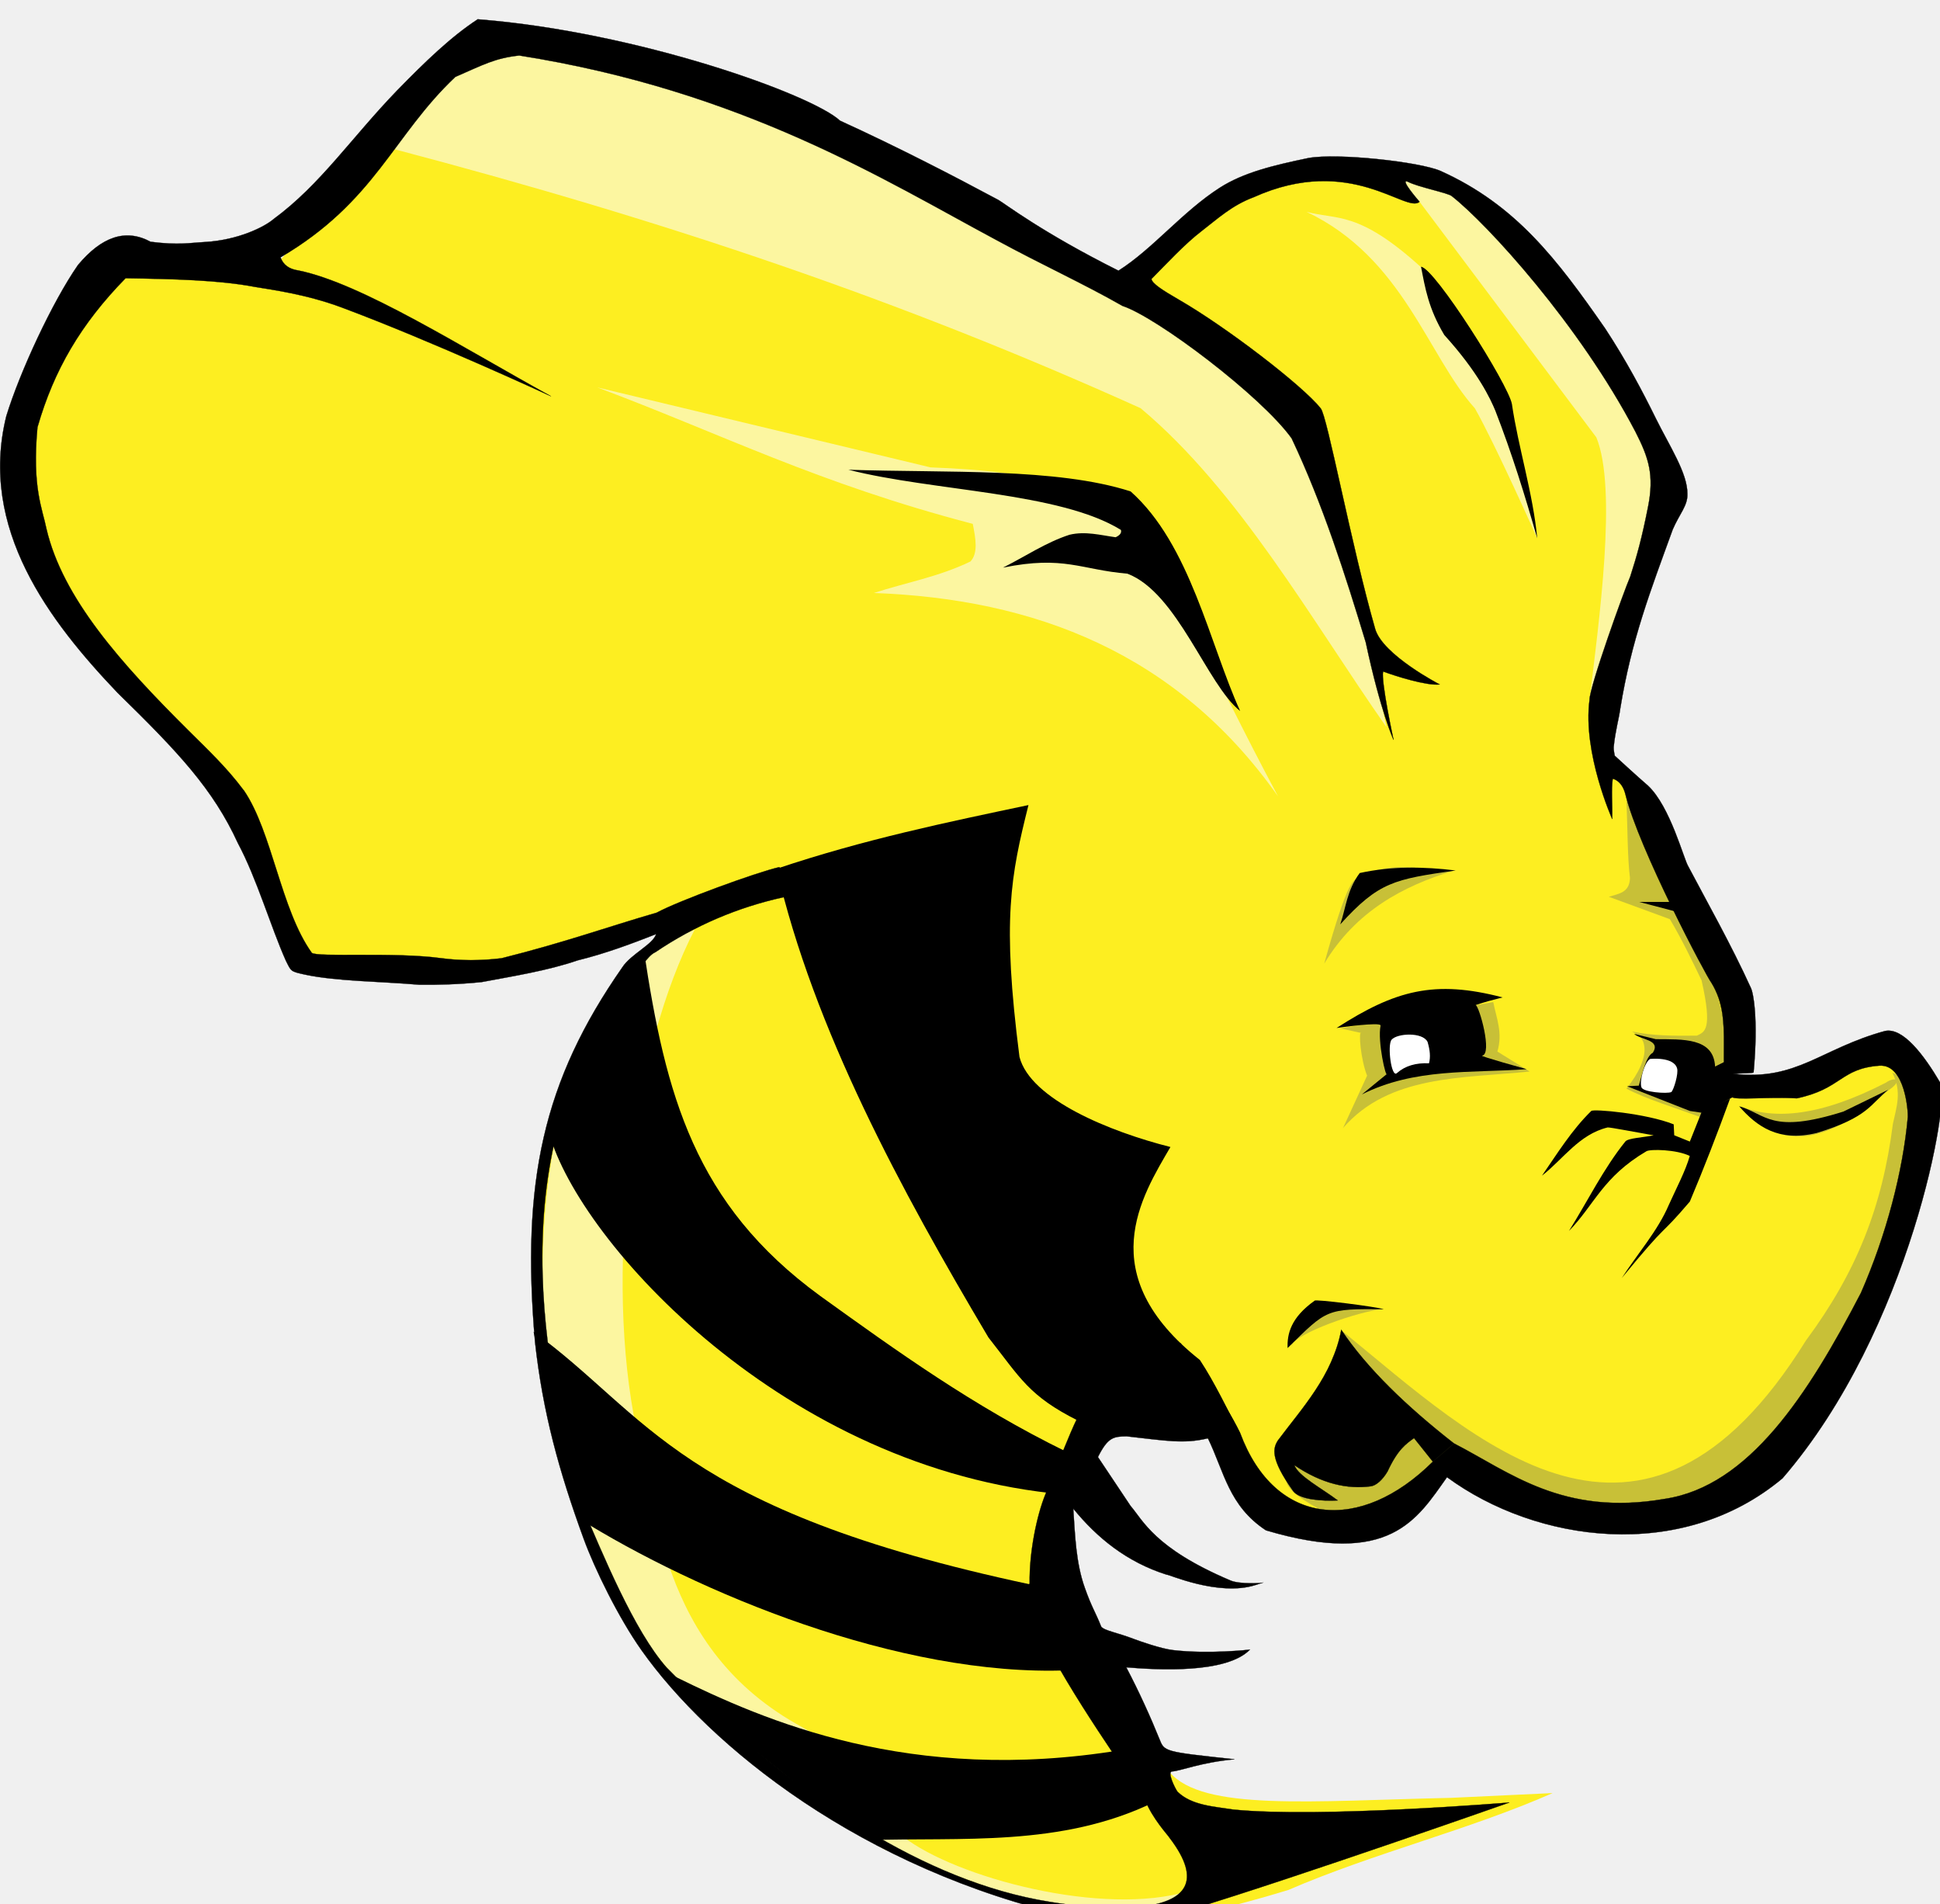
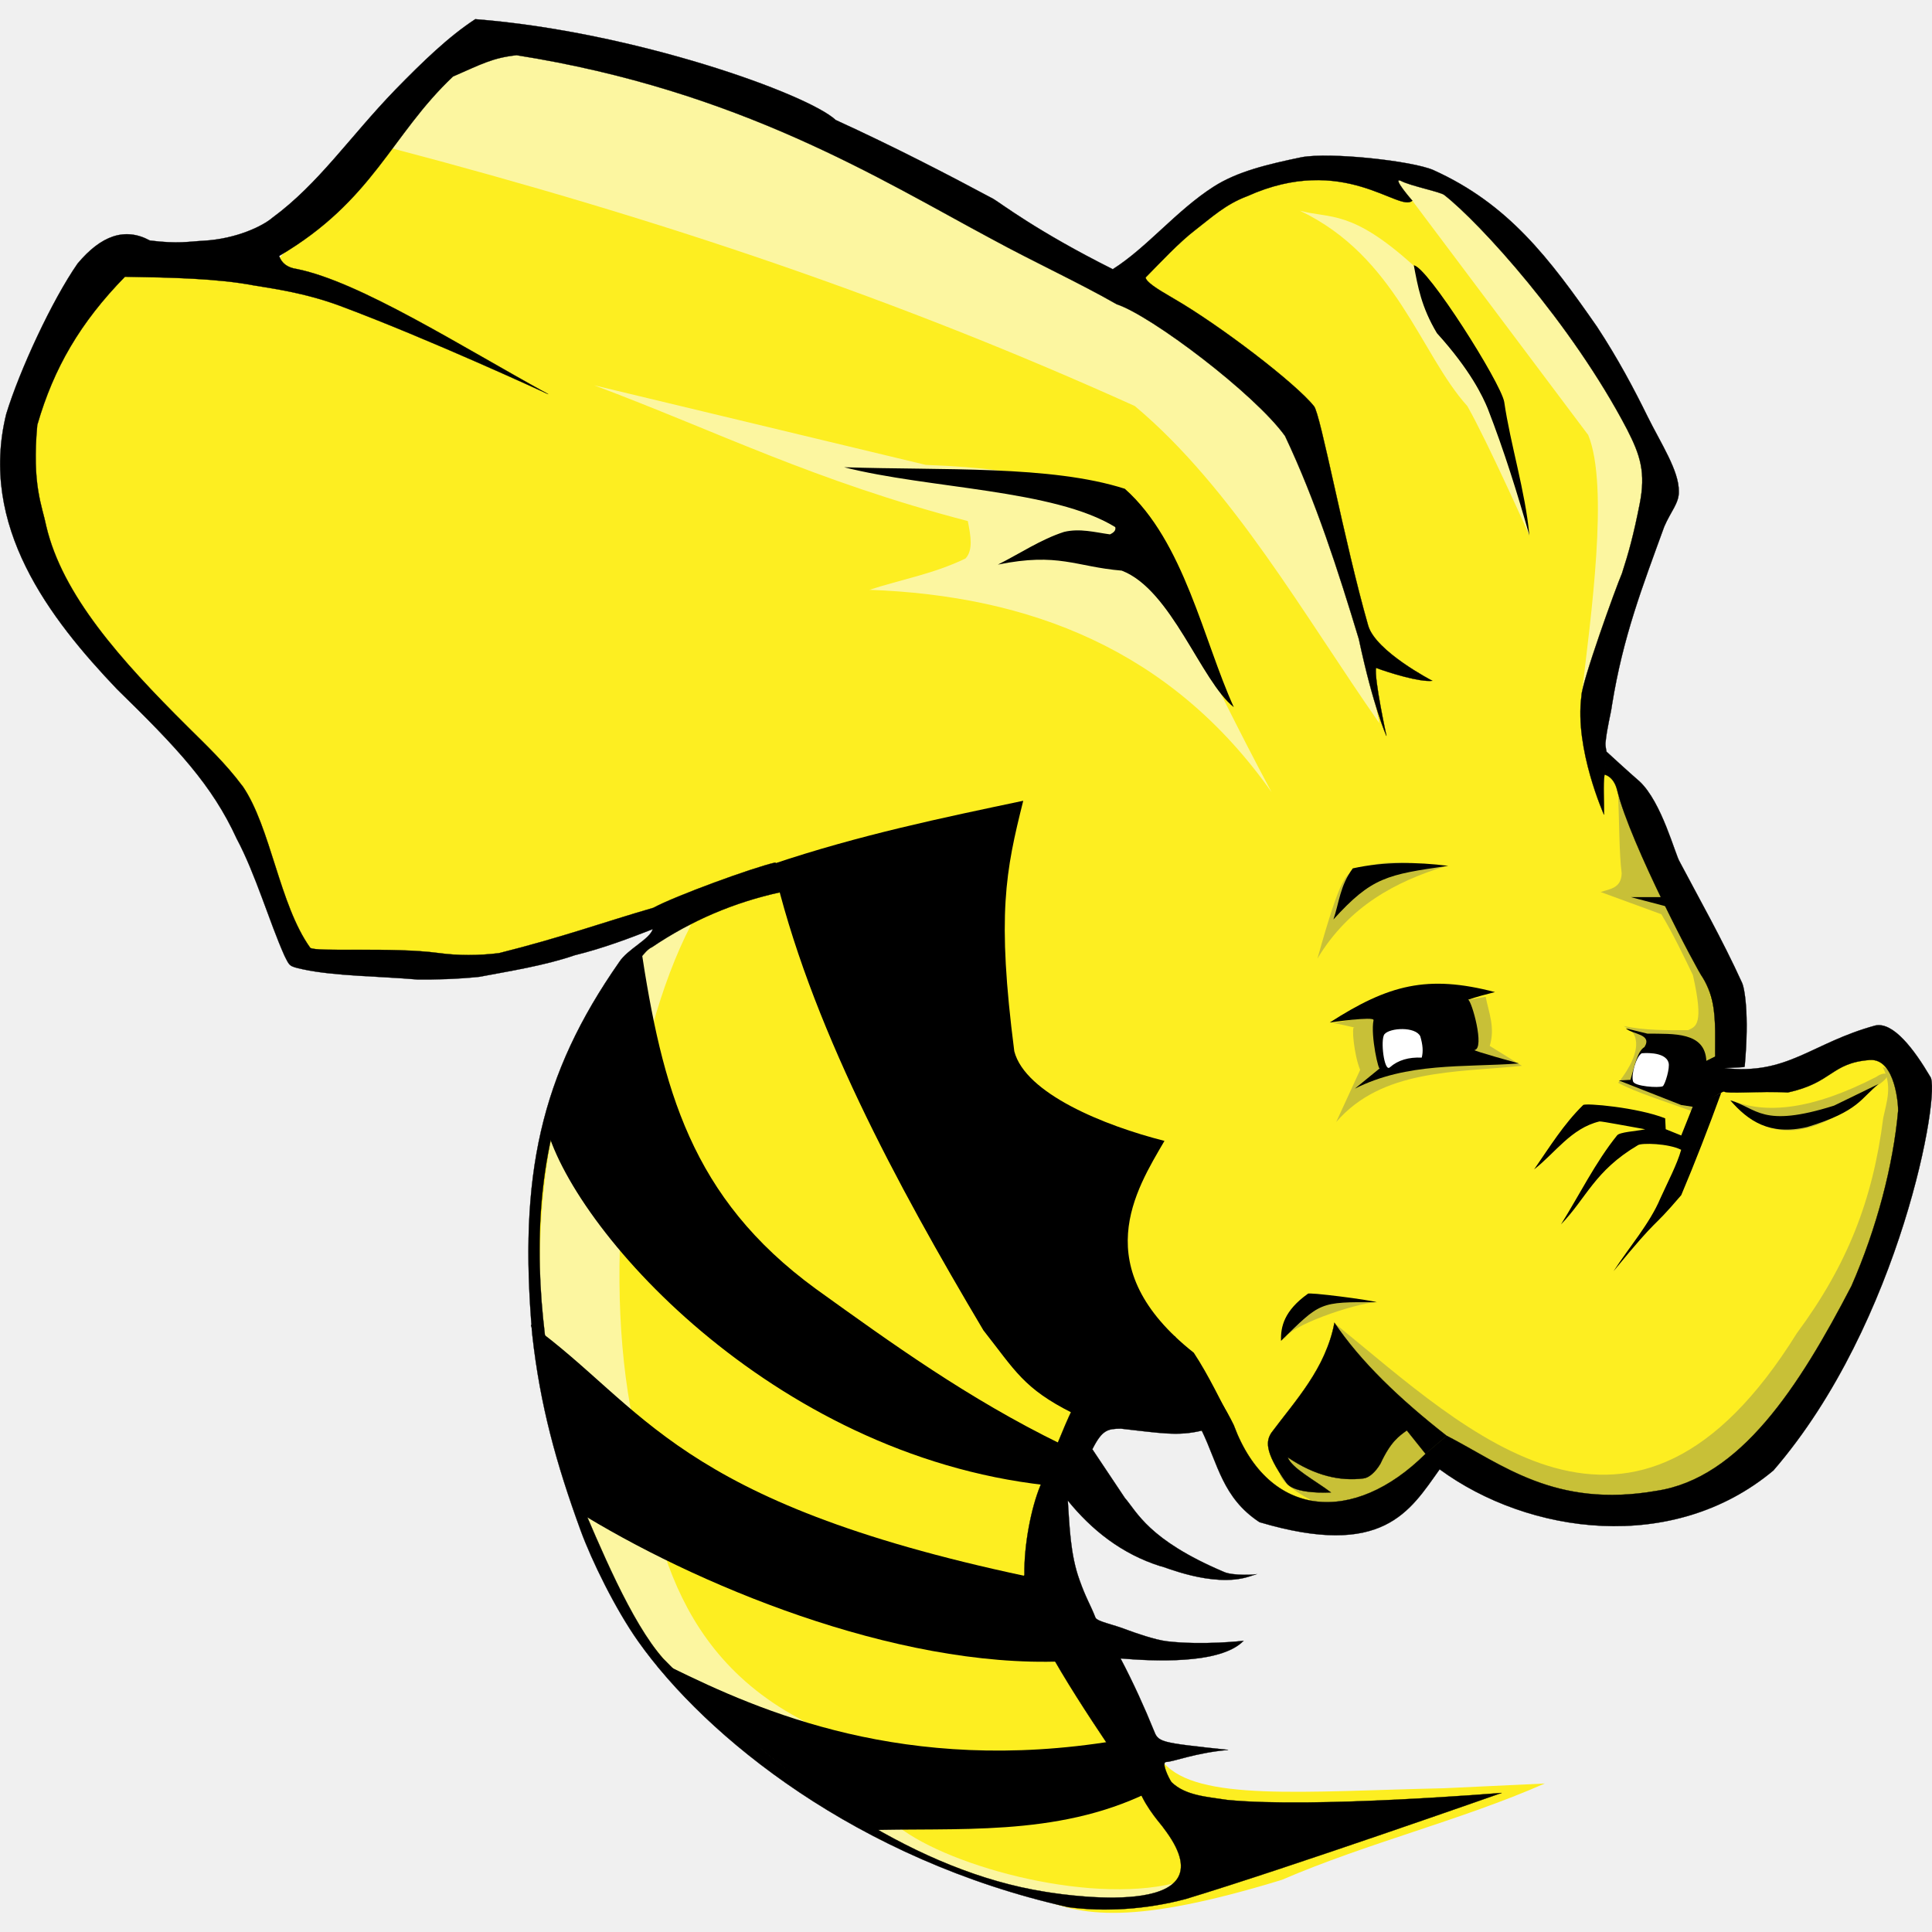
- <svg xmlns="http://www.w3.org/2000/svg">
+ <svg xmlns="http://www.w3.org/2000/svg" width="100%" height="100%" viewBox="0 0 64 64">
  <g transform="matrix(.072794 0 0 .072794 -.000407 .634153)" fill-rule="evenodd">
    <path d="M503.127 119.752c-7.7-21.115-272.92-124.22-276.3-112.9-48.7 12.695-68.52 68.826-102.02 104.38l-74.393-4.26c-32.77 42.142-49.967 85.2-38.258 129.95 42.002 56.906 90.76 105.33 121.15 176.8 2.402 33.692 145.82 3.533 176.56-3.136-41.992 30.06-78.56 76.65-62.846 210.84 14.346 63.014 24.16 133.37 151.4 204.64 16.75 9.382 51.407 20.207 72.838 28.098 20.495 9.4 44.46 13.264 112.07-7.412 39.124-16.863 81.365-27.022 119.65-43.844l-46.017 2.16c-63.37 1.38-112.3 6.106-127.38-11.6l-58.32-100.68 34-66.04c47.056 4.826 62.675 42.986 104.15 57.518l48.885-36.215c142 83.816 198.48-53.12 214.67-159.77-1.728-43.392-93.952 13.6-88.362-6.68 2.166-46.644-35.854-107.67-60.42-155.22l28.43-110c12.9-11.5-59.72-133.86-119.02-149.12-52.03-13.4-130.46 52.492-130.46 52.492z" fill="#fdee21" />
    <g fill="#c8c037">
      <path d="M736.387 353.55c.5 11.816.452 26.187 1.594 35.15-.197 6.838-5.323 7.1-9.564 8.52l27.63 10.12c5.486 9.23 9.894 18.463 14.347 27.694 5.165 22.708 1.3 23.357-2.125 25.03-10.027.102-20.025.12-29.358-1.864 4.18 2.207 5.1 3.815 5.543 6.642.816 5.212-2.54 12.33-8.067 19.188 8.172 4.534 23.07 8.97 34.14 13.18l12.62-28.093c-5.715-41.27-23.045-79.3-46.76-115.57zm51.57 138.43c15.324 6.387 36.495 4.515 65.848-10.613 4.365-3.104 8.43-1.25.62 3.858-38.5 34.547-56.927 17.265-66.467 6.755z" />
      <path d="M856.747 476.84c4.552 8.716 1.794 15.805.266 23.167-4.753 37.45-16.423 67.056-39.32 97.994-74.478 119.74-149.67 44.817-209.62-3.946l-24.798 62.137c-1.316 5.446-6.8 9.688 31.937 26.738l39.452-27.867c150.46 114.48 257.08-160.24 202.08-178.22zm-230.53 107c-10.15.724-40.36 10.997-41.706 16.946l13.902-20.712zm-19.74-126.97c1.86 0 10.788 2.397 9.83 1.864-1.37-.763-.153 12.52 2.657 19.44l-10.893 23.7c20.865-24.063 53.858-22.462 84.486-25.564l-14.612-9.054c2.538-8.466-.45-15.165-1.86-22.368zm51.27-71.37c-22.387 6.863-43.816 18.075-58.203 41.976 10.976-39.395 13.213-37.9 16.757-39.846 15.35-6.865 27.922-2.586 41.446-2.13z" />
    </g>
    <path d="M538.197 847.25c-27.07 29.87-87.47-2.26-137.63-18.64-127.46-81.05-152.36-157.35-154.1-232.2-6.553-107.22 26.37-169.52 68.014-184.27-27.56 53.13-40.4 148.5-27.63 219.42 10.315 39.455 10.53 106 76.545 141.62 32.327 18.2 23.57 32.368 45.43 49.413 23.955 18.68 90.747 36.437 129.36 24.658zm40.44-495.5c-45.83-65-110.3-89.387-182.98-92.053 14.568-4.75 29.136-7.222 43.704-14.246 3.567-3.748 2.4-10.344 1.063-17.042-69.97-18.27-114.13-40.85-170.03-61.78l150.9 36.215c101.9 3.872 93.158 29.032 157.34 148.9zm49.07-31.35c-33.87-48.35-66.72-107.03-111.3-144.35-107.64-48.584-214.12-84.666-338.9-117.5l39.827-51.216c132.42 30.227 256.8 80.808 368.2 164.2 18.85 47.66 31.42 95.383 42.173 148.87zm68.28-85.44s-18.988-42.6-28.233-58.866c-21.446-23.766-32.3-68.054-76.213-88.922 13.892 3.75 23.4-.718 51.76 24.992l44.67 84.734zm23.62 73.8c4.38-36.908 12.695-96.1 3.152-119.5L642.72 82.63c-4.43-4.123-7.62-9.72-11.1-14.084 37.6 9.744 76.86 35.894 129.8 139.13z" fill="#fcf6a0" />
    <path d="M561.487 313.12c-14.98-11.8-28.33-53.5-51.03-62.16-21-1.758-28.715-8.368-56.344-2.74 10.02-5.02 19.482-11.446 30.134-14.885 7.215-1.703 13.983.184 20.867 1.133 1.7-.804 2.814-1.803 2.398-3.313-27.812-17.187-84.866-17.432-123.38-27.243 44.7 1.496 94.156-.98 127.75 9.8 27.013 23.973 35.788 69.12 49.605 99.415zm81.9-201.093c6.2.563 39.574 53.353 41.142 62.137 2.775 19.202 9.62 40.728 11.46 60.82-5.497-19.27-11.486-38.537-18.974-57.806-2.2-5.306-7.724-17.302-23.107-34.27-7.163-11.96-8.7-21.36-10.52-30.88zm113.1 287.523H742.2l15.78 4.142zm-97.42-14.25c-14.358-1.765-29.1-2-43.448 1.156-5.852 7.86-6.255 15.856-8.813 23.245 17.454-19.236 24.38-20.412 52.26-24.4zm195.82 99.27c-8 6.377-8.788 12.38-32.413 19.572-17.228 4.074-26.96-2.83-35.07-12.116 12.294 3.522 14.26 12.8 47.225 2.397zm-71.6 4c-5.75 15.812-11.95 31.8-18.2 46.6-14.883 17.454-8.54 7.508-30.82 34.617 7.13-10.998 16.4-21.566 21.254-33.02 3.4-7.542 7.653-15.543 9.532-22.244-5.907-2.95-18-3.183-19.64-2.125-19.808 11.683-23.382 24.047-35.06 36.086 8.464-13.53 15.693-28.298 25.505-40.476 1.118-1.58 8.383-1.886 12.85-2.82-6.94-1.2-19.786-3.685-20.82-3.572-12.922 3.105-20.163 14.36-29.756 21.836 6.994-10.098 13.436-20.612 22.317-29.292.878-1.02 24.883 1.082 37.324 6.047l.247 4.95 7.063 2.85 5.314-13.314zm-156.75 95.33c-3.188-1.1-31.35-4.7-31.35-3.86-10.813 7.696-12.453 15.06-12.22 21.436 18-17.697 17.32-17.747 43.572-17.575zm-21.4-127.3s20.322-2.963 19.926-1.065c-1.472 7.05 2.488 24.233 2.923 21.836l-11.424 9.32c23.926-12.03 49.113-9.612 74.656-11.45 0 0-21.507-5.938-20.192-6.125 4.798-.68-1.277-22.43-2.923-22.9 4.1-1.385 8.087-2.43 12.22-3.462-30.756-8.048-48.54-3.306-75.188 13.847z" />
    <path d="M781.027 471.78l-4.517 2.263c-.64-13.23-14.85-12.26-26.834-12.382l-9.83-2.397c3 2.766 12.23 2.55 8.502 8.52-3.137 1.677-4.58 8.87-6.376 14.912l-5.314.266 28.428 11.184 6.1.932 14.612-7.856z" />
    <path d="M646.327 462.86c-2.287-4.525-13.794-3.882-16.275-.955-2.016 2.38-.125 17.642 2.46 15.068 3.737-3.285 8.618-4.66 14.48-4.394.74-2.82.477-5.865-.664-9.72zm110.35 22.74c1.082-.8 3.37-8.443 2.63-10.733-1.512-5.403-12.212-4.266-12.212-4.266-2.6 1.536-4.9 9.96-3.945 12.74.455 2.353 11.8 3.103 13.526 2.26z" fill="#fff" />
    <path d="M299.107 749.64l6.76.66c40.07 19.675 106.05 48.847 201.57 33.17l14.988 23.584c-42.067 20.442-87.312 15.738-129.7 17.172zm-57.53-155.54l20.073 84.268c53.74 33.593 145.54 72.07 222.06 68.965l-16.9-38.8c-159.73-33.92-173.24-76.8-225.22-114.44zm49.95-172.6c9.8 65.302 22.907 114.8 79.7 156.28 34.804 25.03 69.35 49.954 111.37 70.524 0 0-3.684 19.17-6.763 18.83-125.05-13.9-216.6-117.58-227.7-164.94 10.74-36.33 26.15-59.02 43.4-80.693zm60.1-37c16.664 72.376 56.397 145.68 95.9 212.18 14.477 18.37 18.266 26.475 40.58 37.66 30.16 9.55 51.486 7.112 73.377 5.676-5.998-11.102-11.33-22.706-18.217-33.14-49.018-38.765-26.364-74.06-13.344-96.406-27.256-6.887-63.37-21.525-68.345-40.778-8-62.27-3.937-82.025 4.07-114-36.9 7.782-74.3 15.494-114 28.82z" />
    <path d="M216.237.058c-12.13 7.925-23.818 19.256-36.4 32.135-20.843 21.575-34.7 42.62-55.915 58.224-4.243 3.66-16.15 9.55-31.12 10.425-7.052.352-11.646 1.52-24.604-.108-11.428-6.188-22.285-2.164-32.88 10.5-11.62 16.7-26.334 48.437-32.453 68.4-12.6 50.937 19.54 92.905 50.374 125.25 27.43 26.796 43.243 43.542 54.505 68.107 8.527 15.933 14.844 37.8 21.683 53.13 2.466 4.86 1.953 4.835 8.6 6.3 14.333 3.06 34.215 3.083 51.915 4.604 7.658.107 18.175-.178 28.14-1.217 13.73-2.593 29.863-5.133 43.384-9.8 13.213-3.254 24.985-7.76 35.597-11.907-1.37 4.644-11.478 9.115-15.268 15.002-35.97 51.5-45.823 97.308-39.56 169.6 3.542 32.042 10.896 58.605 21.992 88.997 5.077 13.908 15.882 35.934 26.236 50.565 30.8 43.506 99.672 99.374 195.56 120.88 16.73 2.287 35.715 1.067 53.57-3.688 47.326-14.346 143.78-48.275 143.78-48.275s-85.62 7.083-124.83 3.206c-9.078-1.42-19.08-1.9-25.405-8.087-1.06-1.37-4.914-9.132-2.426-9.202 3.395-.095 13.142-4.14 28.2-5.482-32.13-3.46-31.67-3.418-34.016-9.27-3.647-9.085-9.23-21.502-14.977-32.367 14.118 1.2 45.376 2.946 55.984-8.003 0 0-18.497 2.136-34.843.218-5.507-.646-14.9-3.995-17.7-5.03-7.338-2.858-13.38-3.746-14.788-5.6-2.548-6.486-4.275-8.667-7.35-17.356-4.166-11.504-4.496-24.337-5.3-36.083 10.693 13.18 24.318 24.275 42.356 29.94.23-.488 23.4 10.072 40.226 4.642l3.5-1.125c0 .3-11.148.977-15.237-1.047-34.22-14.545-39.37-27.276-44.895-33.6l-14.777-22.133c4.494-8.96 7.035-9.3 13-9.384 18 2 25.848 3.54 36.807.896 7.405 15.24 9.406 30.57 26.265 41.662 56.166 16.672 68.37-4.95 81.973-24.057 40.412 29.658 106.2 38.803 151.9.515 58.086-67.212 76.476-173.17 71.325-179.22-7.254-12.307-16.772-25-24.945-23.245-29.13 7.952-39.87 22.73-68.735 19.36 3.438-.194 9.22-.287 9.263-.615 2.224-24.44-.18-36.267-1.252-38.297-8.76-19.317-20.26-39.646-28.278-54.88-2.067-3.16-8.137-27.165-18.308-36.648-4.362-3.725-15.04-13.546-15.04-13.546l-.905 10.44s4.174.63 5.762 7.097c6.022 24.517 36.687 82.485 38.938 85.263 10.868 17.545 1.105 39.4 9.367 51.663.794 1.558 16.857-.137 29.307.628 20.473-4.403 19.6-13.426 37.294-14.782 11.913-.913 13.108 21.46 12.95 23.196-2.22 24.704-9.735 53.427-21.236 79.658-23.912 46.07-50.7 87.446-88.67 93.216-46.326 8.095-70.4-12.158-95.512-25.055l-9.607 8.193c-32.637 32.5-71.4 29.614-87.24-12.85-7.9-16.473-18.172-26.57-26.976-40.7l-46.688 33.627c-3.886 7.97-8.665 20.54-14.47 34.58-4.036 9.76-7.42 26.525-7.2 40.456-5.985 10.195 20.73 51.542 37.6 76.692l14.6 21.193c3.348 8.683 10.68 16.35 11.124 17.284 31.337 40.872-39.53 31.46-54.167 29-28.876-4.6-57.12-16.663-83.67-32.792l-4.605-2.848c-31.55-19.866-60.58-45.283-85.264-70.423-14.718-16.666-28.732-50.827-39.083-75.045-15.513-58.226-37.776-159.15 22.532-235.63 3.823-4.372 7.948-11.65 11.46-13.1 17.918-12.12 37.375-20.38 58.298-24.966l-2.112-13.563c-10.45 2.374-45.633 15.243-55.58 20.63-22.623 6.558-41.388 13.406-70.22 20.625-9.372 1.147-18.592 1.167-27.58-.053-20.74-2.818-56.094-.3-58.35-2.396-14.044-19.585-17.9-54.676-30.703-73.456l-.15-.187-.162-.178c-7.47-10.04-16.177-18.23-24.752-26.75-30.708-30.5-57-60-64.348-91.27-1.85-9.23-6.614-18.8-4.082-46.1l.047-.134.044-.134c7.388-25.513 19.407-46.3 39.806-67.153 21.228.343 42.24.8 58.607 3.936 7.5 1.256 23.124 3.296 39.252 9.304 40.822 15.207 94.76 40.2 94.76 40.2-40.488-22.236-85.76-51.115-114.35-56.943-4.254-.602-6.868-2.543-8.13-5.93 43-25.264 50.865-55 79.147-81.686 12.925-5.626 17.965-8.498 28.947-9.692 101.57 16.06 165.5 56.515 216.1 83.566 20.53 11.164 39.2 19.606 57.015 29.773 15.624 5.14 62.77 40.734 76.57 59.925 14.017 29.595 24.25 61.563 33.585 92.4 6.693 31.375 12.564 44.102 12.564 44.102s-5.688-26.243-4.74-30.958c5.898 2.204 19.84 6.557 25.62 5.88 0 0-25.818-13.346-29.2-25.14-10.856-37.847-21.744-96.765-24.68-99.837-8.274-10.4-42.777-36.816-63.94-49.03-8.006-4.62-12.333-7.487-12.67-9.518 6.76-6.83 15.1-15.865 22.598-21.606 7.177-5.503 13.7-11.7 23.713-15.423 43.963-19.8 69.1 7.618 75.066 2.066 0 0-9.458-10.84-5.257-9.056 4.302 2.33 18.323 5.078 19.862 6.5 16.023 12.534 57.913 58.344 83.16 106.68 6.064 11.84 8.53 19.636 5.716 33.893-2.82 14.27-5.002 22.117-8.078 31.647-2.778 6.37-18.498 49.988-18.437 55.848-3.167 23.932 10.264 53.893 10.264 53.893.127-8.133-.5-12.466.237-18.282l.904-10.393s-.573-2.764-.47-3.86c.682-7.187 2.445-13.23 2.962-17.345 5.048-31.255 13.822-53.755 23.775-81.182 2.958-6.922 6.828-10.77 6.63-16.04.163-9.352-8.205-21.904-14.252-34.163-6.1-12.4-13.4-26.202-22.96-40.76-21.82-31.376-40.42-55.925-74.48-71.3-9.53-4.182-47.03-8.27-59.98-5.84-15.7 3.273-29.22 6.5-40 13.398-16.95 10.854-30.27 27.66-45.9 37.56-34.56-17.282-51.24-30.216-54.35-32-20.54-11.006-45.2-23.778-71.73-35.9-12.72-11.862-91.7-40.233-164.04-45.892zm442.08 644.6c-21.3-16.65-39.23-33.8-51.05-51.44-3.858 20.758-17.864 35.542-28.688 50.083-2.155 3.4-3.708 8.06 6.902 22.88 2.86 3.948 13.207 4.623 20.192 4.26-7.106-5.372-17.918-11.053-19.66-15.977 12.5 8.5 24.076 10.957 34.538 9.586 2.4-.27 5.36-2.804 7.655-6.706 4.664-10.02 8.315-12.433 12.005-15.13l8.502 10.65z" stroke="#000" stroke-width=".114" />
  </g>
</svg>
